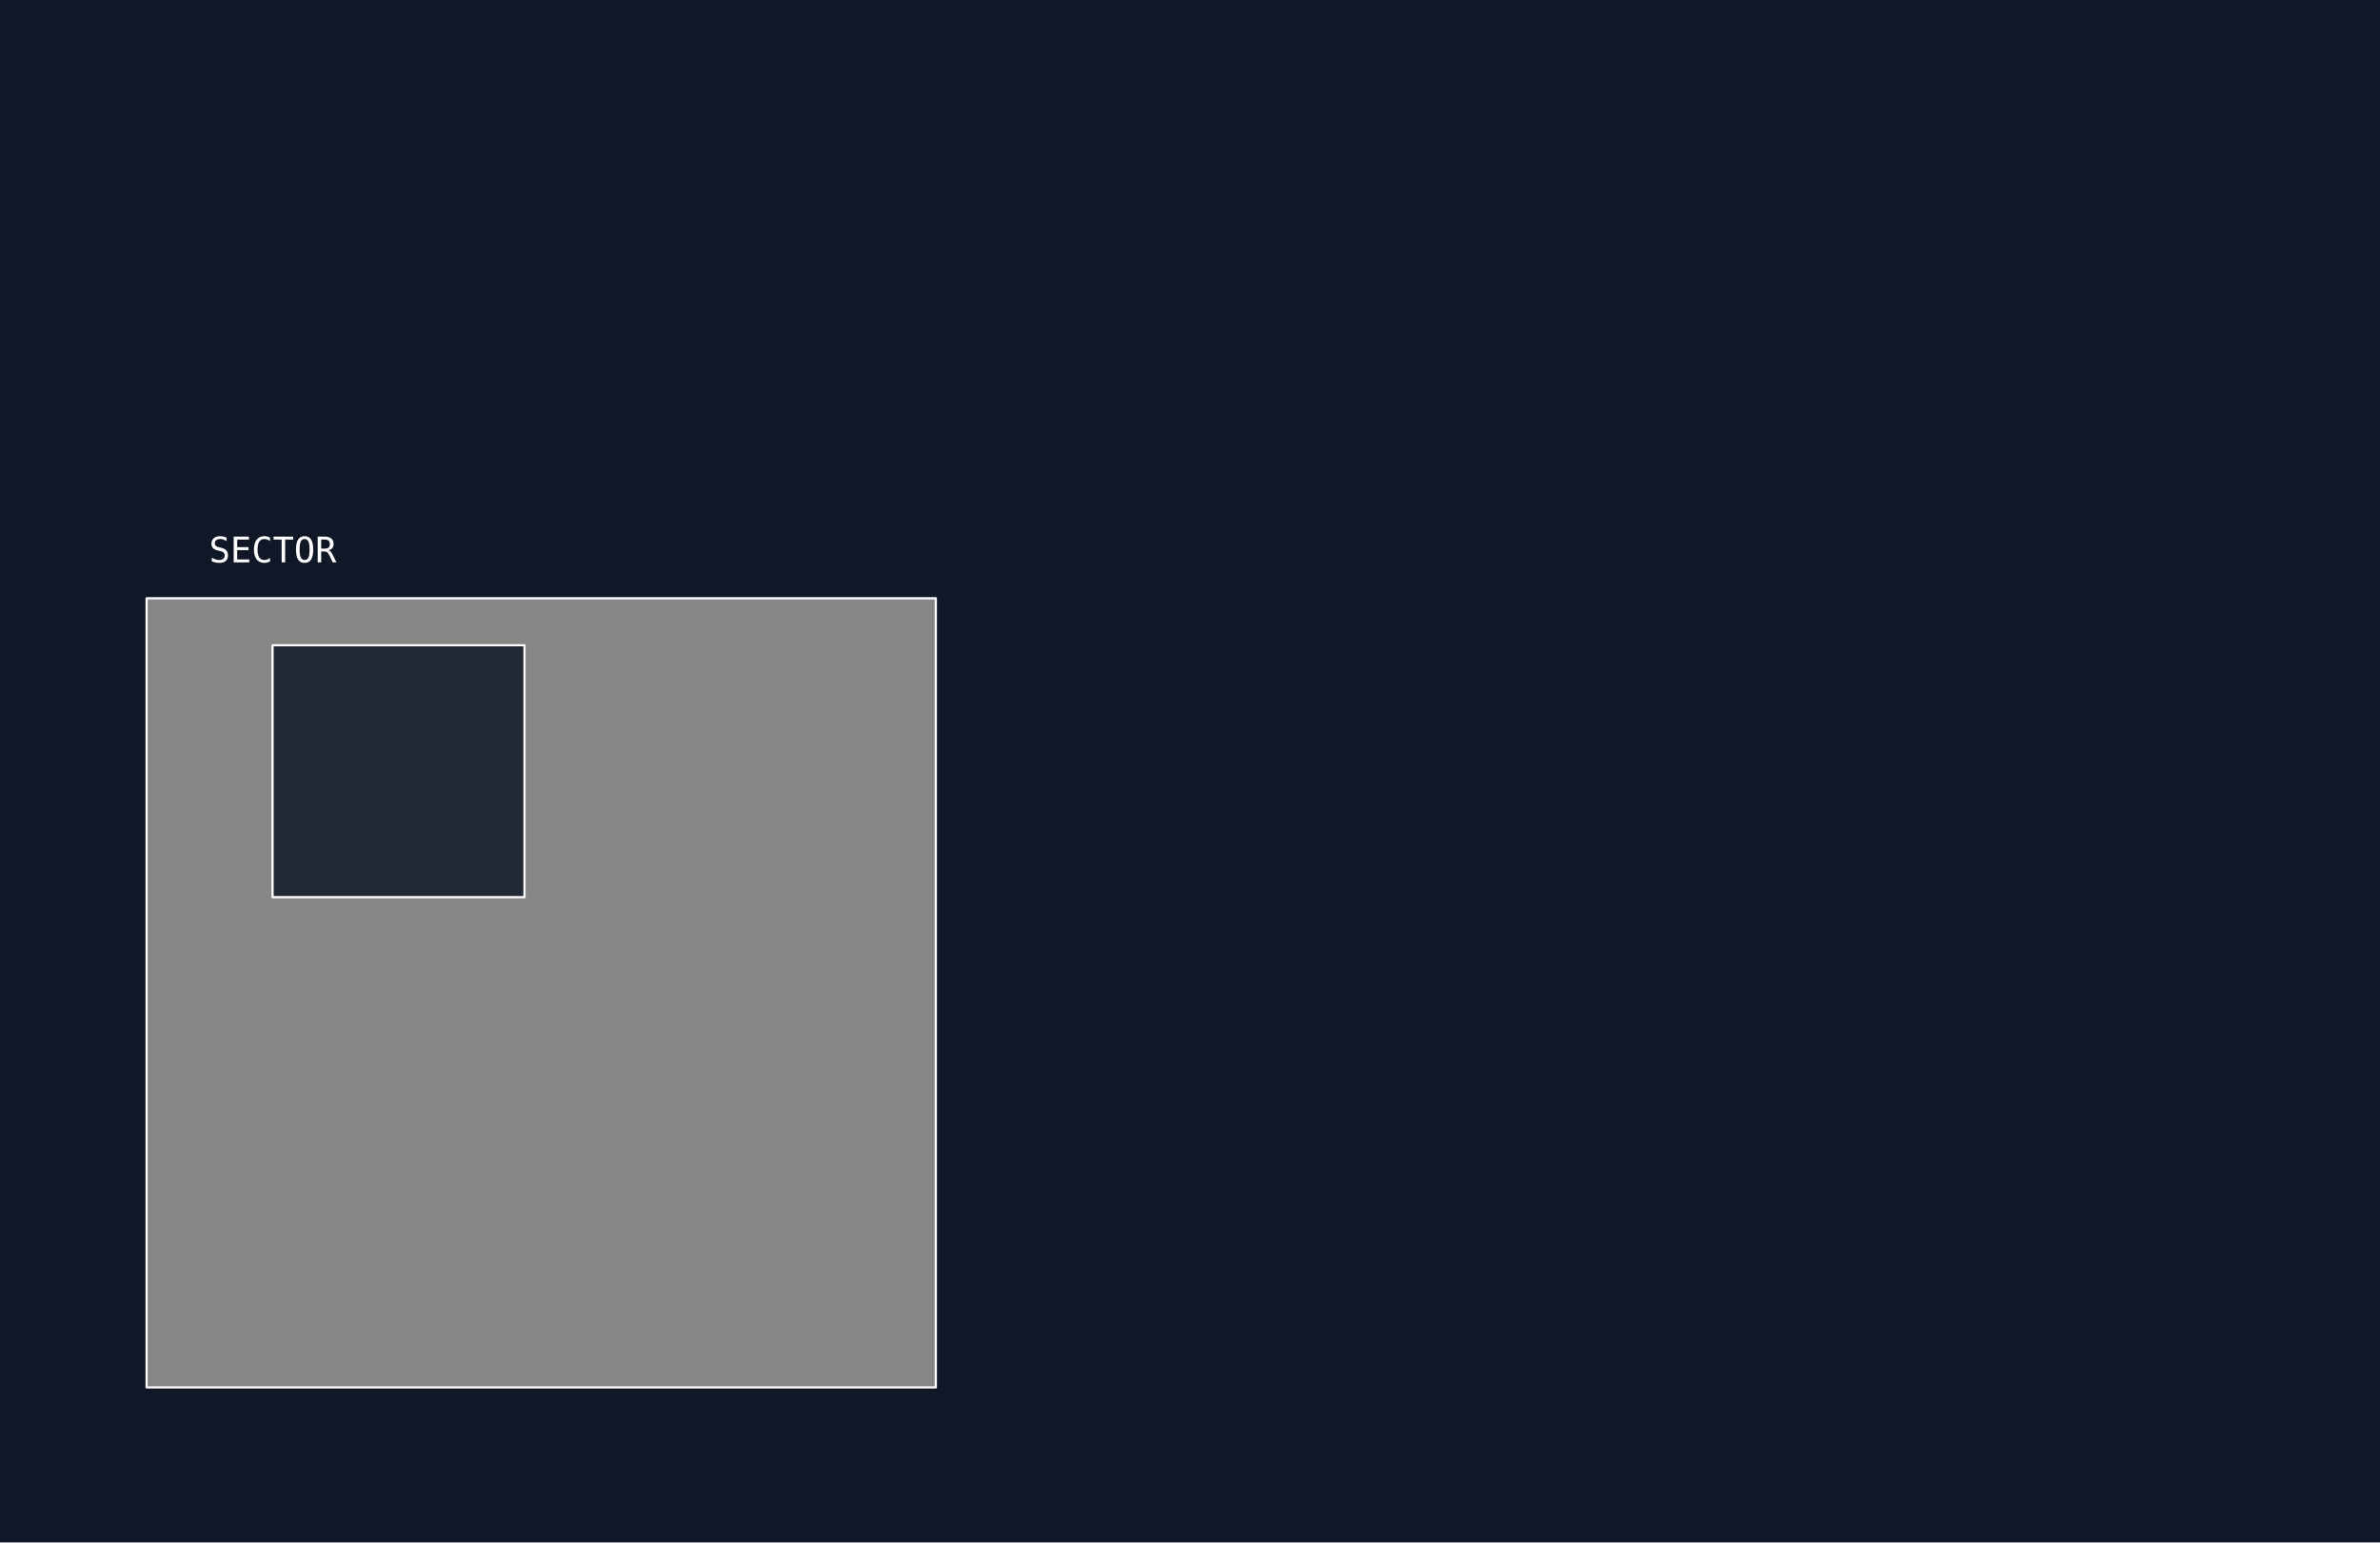
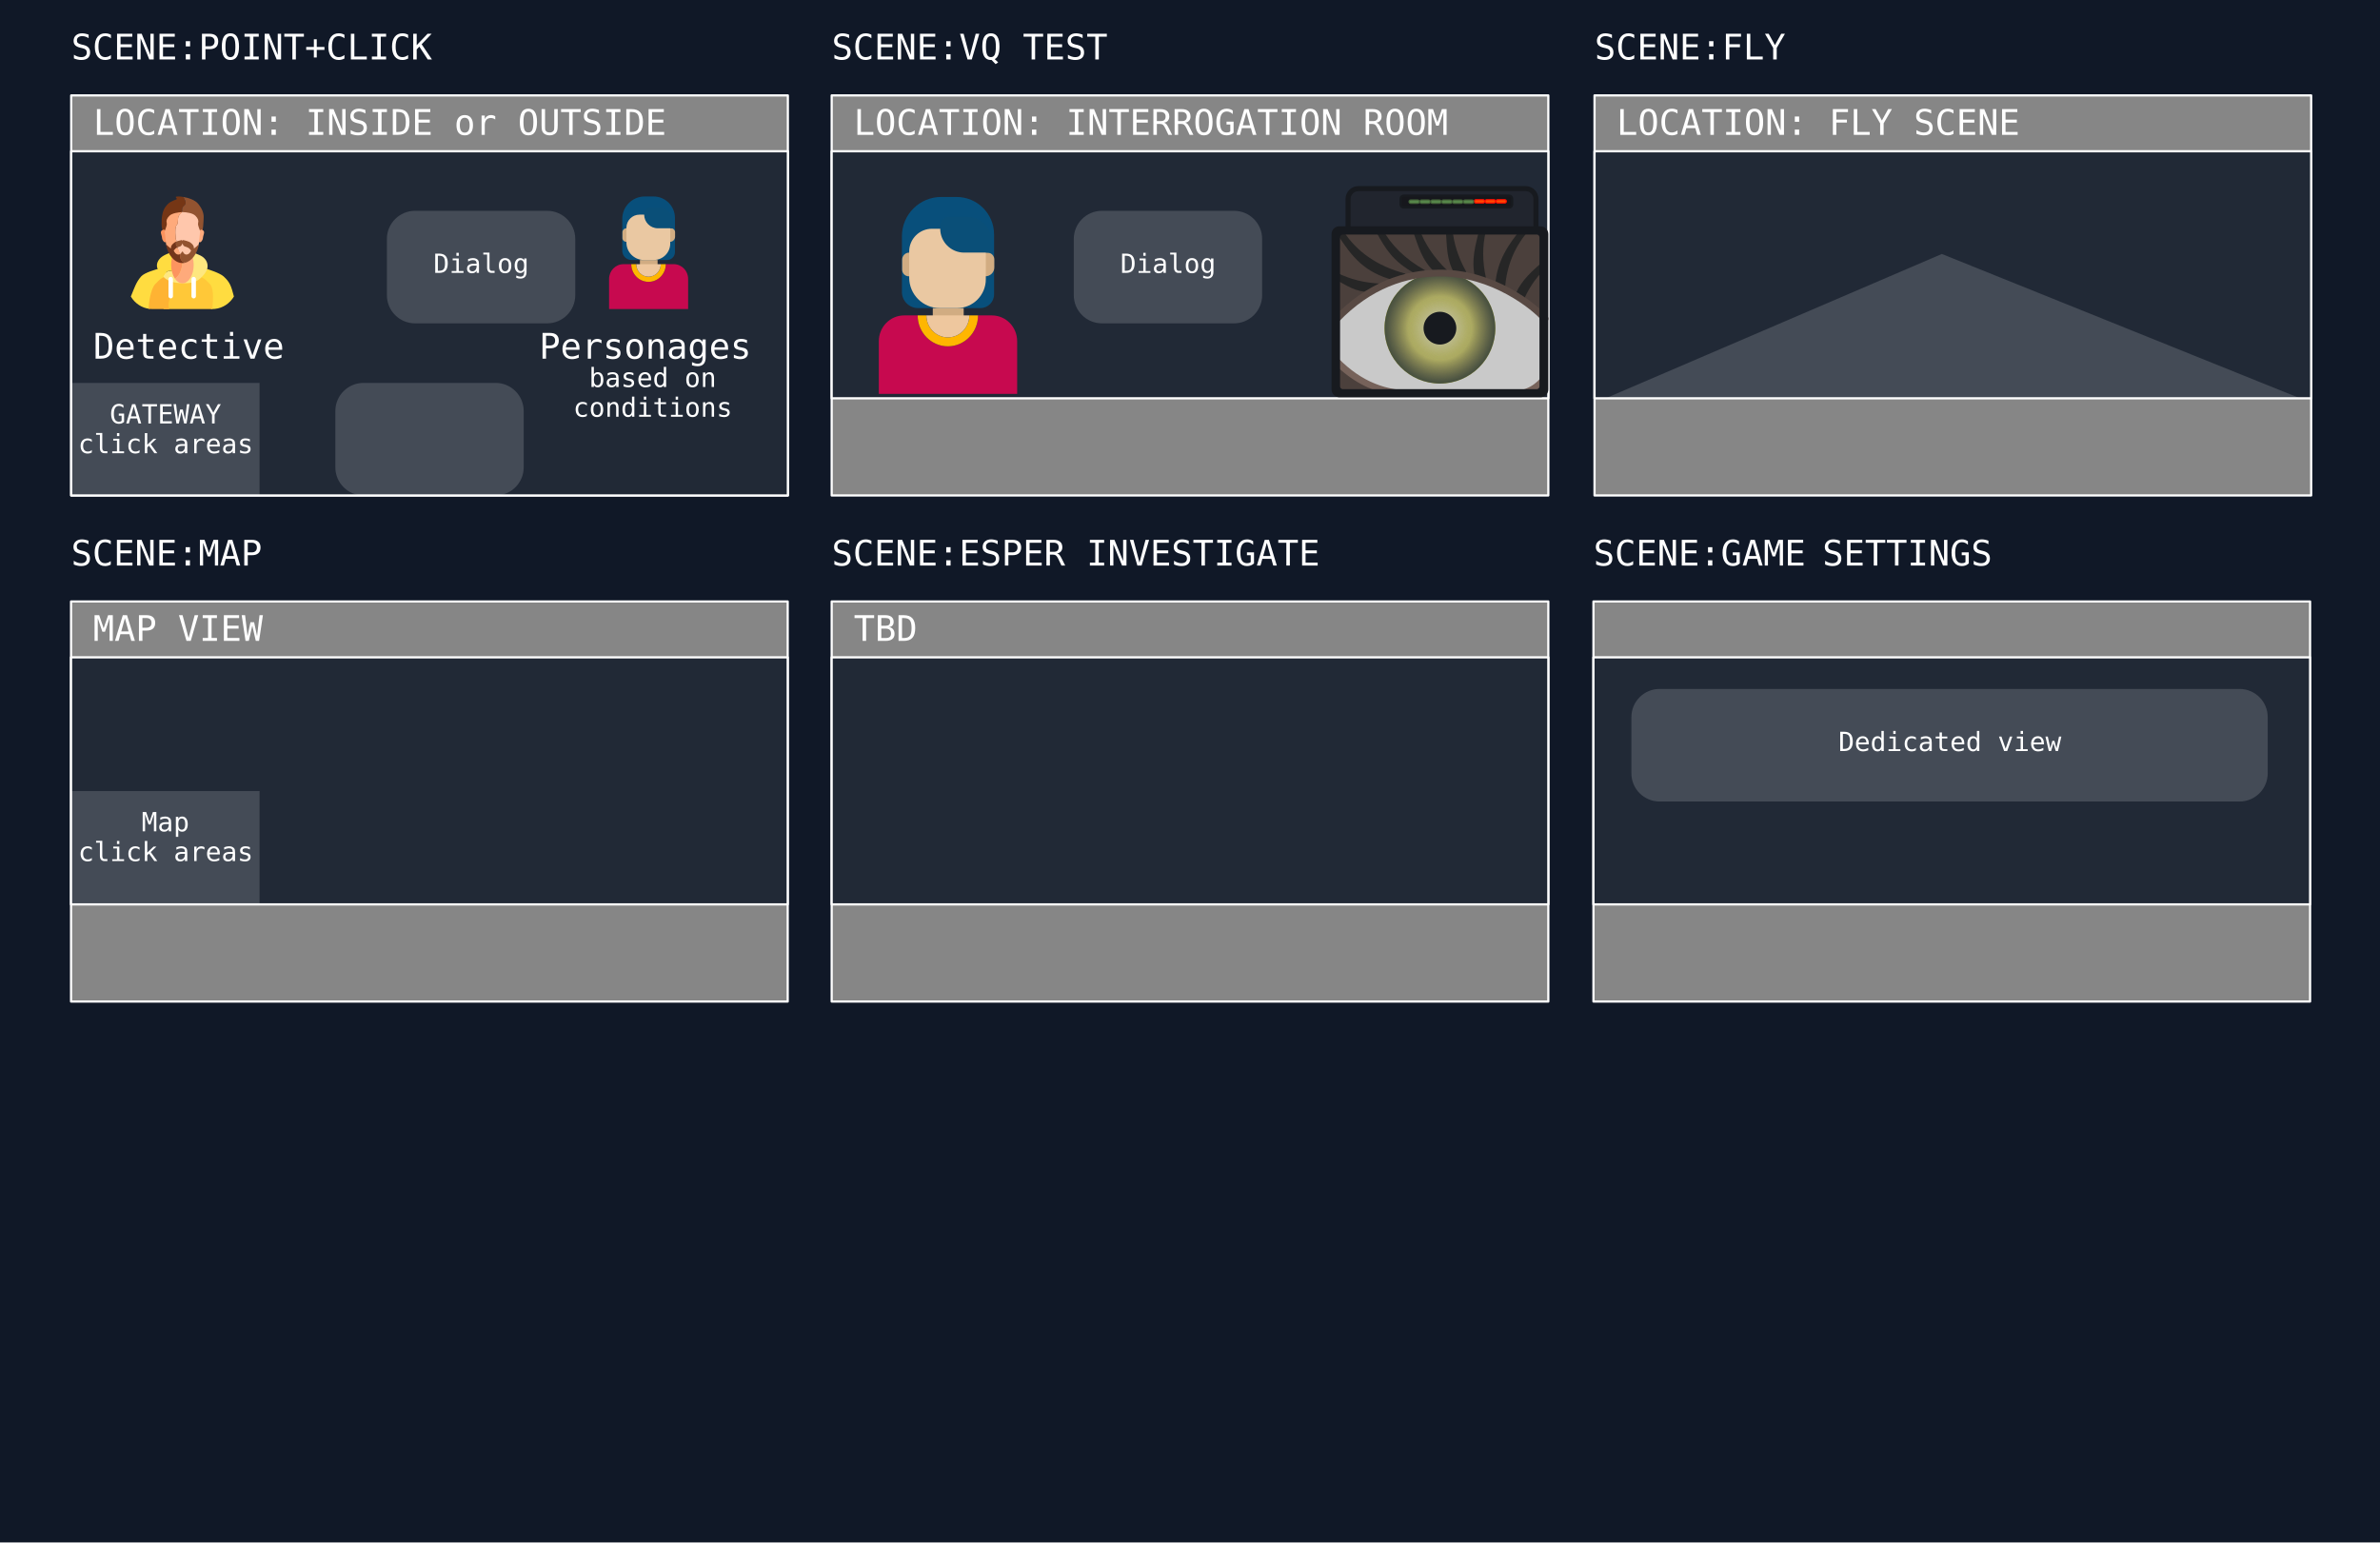
<svg xmlns="http://www.w3.org/2000/svg" width="100%" height="100%" viewBox="0 0 1080 700" version="1.1" xml:space="preserve" style="fill-rule:evenodd;clip-rule:evenodd;stroke-linecap:round;stroke-linejoin:round;stroke-miterlimit:1.5;">
  <rect x="0" y="0" width="1080" height="700" style="fill:#101827;" />
-   <g>
-     <rect x="66.519" y="271.519" width="358.136" height="358.136" style="fill:#868686;stroke:#fff;stroke-width:1px;" />
-     <rect x="123.678" y="292.841" width="114.318" height="114.318" style="fill:#212936;stroke:#fff;stroke-width:1px;" />
-     <g transform="matrix(16,0,0,16,152.4831,255.2199)" />
-     <text x="94.874px" y="255.22px" style="font-family:'AndaleMono', 'Andale Mono', monospace;font-size:16px;fill:#fff;">SECTOR</text>
-   </g>
+   <g id="SETTING">
+     <rect x="723.071" y="272.966" width="325.206" height="181.568" style="fill:#868686;stroke:#fff;stroke-width:1px;" />
+     <rect x="723.071" y="298.318" width="325.206" height="112.127" style="fill:#212936;stroke:#fff;stroke-width:1px;" />
+     <path d="M1029.046,325.439l0,25.541c0,7.048 -5.722,12.77 -12.77,12.77l-263.206,0c-7.048,0 -12.77,-5.722 -12.77,-12.77l0,-25.541c0,-7.048 5.722,-12.77 12.77,-12.77l263.206,0c7.048,0 12.77,5.722 12.77,12.77Z" style="fill:#fff;fill-opacity:0.16;" />
+     <g transform="matrix(12,0,0,12,935.0804,340.8471)" />
+     <text x="834.264px" y="340.847px" style="font-family:'AndaleMono', 'Andale Mono', monospace;font-size:12px;fill:#fff;">Dedicated view</text>
+     <g transform="matrix(16,0,0,16,903.7885,256.6661)" />
+     <text x="723.071px" y="256.666px" style="font-family:'AndaleMono', 'Andale Mono', monospace;font-size:16px;fill:#fff;">SCENE:GAME <tspan x="826.976px " y="256.666px ">S</tspan>ETTINGS</text>
+   </g>
+   <g id="FLY">
+     <rect x="723.563" y="43.292" width="325.206" height="181.568" style="fill:#868686;stroke:#fff;stroke-width:1px;" />
+     <g transform="matrix(16,0,0,16,809.9771,26.99199)" />
+     <text x="723.563px" y="26.992px" style="font-family:'AndaleMono', 'Andale Mono', monospace;font-size:16px;fill:#fff;">SCENE:FLY</text>
+     <rect x="723.563" y="68.644" width="325.206" height="112.127" style="fill:#212936;stroke:#fff;stroke-width:1px;" />
+     <g transform="matrix(16,0,0,16,915.9927,61.19087)" />
+     <text x="733.563px" y="61.191px" style="font-family:'AndaleMono', 'Andale Mono', monospace;font-size:16px;fill:#fff;">LOCATION: FLY SCENE</text>
+     <path d="M728.563,180.771l152.603,-65.511l162.603,65.511l-315.206,0Z" style="fill:#fff;fill-opacity:0.16;" />
+   </g>
+   <g id="MAP">
+     <rect x="32.238" y="272.966" width="325.206" height="181.568" style="fill:#868686;stroke:#fff;stroke-width:1px;" />
+     <g transform="matrix(16,0,0,16,118.6518,256.6661)" />
+     <text x="32.238px" y="256.666px" style="font-family:'AndaleMono', 'Andale Mono', monospace;font-size:16px;fill:#fff;">SCENE:MAP</text>
+     <rect x="32.238" y="298.318" width="325.206" height="112.127" style="fill:#212936;stroke:#fff;stroke-width:1px;" />
+     <g transform="matrix(16,0,0,16,119.0502,290.8649)" />
+     <text x="42.238px" y="290.865px" style="font-family:'AndaleMono', 'Andale Mono', monospace;font-size:16px;fill:#fff;">MAP VIEW</text>
+     <g transform="matrix(12,0,0,12,223.7164,201.9572)" />
+     <text x="166.107px" y="201.957px" style="font-family:'AndaleMono', 'Andale Mono', monospace;font-size:12px;fill:#fff;">Evidence</text>
+   </g>
+   <g id="ESPER">
+     <rect x="377.397" y="272.966" width="325.206" height="181.568" style="fill:#868686;stroke:#fff;stroke-width:1px;" />
+     <g transform="matrix(16,0,0,16,598.2329,256.6661)" />
+     <text x="377.397px" y="256.666px" style="font-family:'AndaleMono', 'Andale Mono', monospace;font-size:16px;fill:#fff;">SCENE:ESPER INVESTIGATE</text>
+     <rect x="377.397" y="298.318" width="325.206" height="112.127" style="fill:#212936;stroke:#fff;stroke-width:1px;" />
+     <g transform="matrix(16,0,0,16,416.2017,290.8649)" />
+     <text x="387.397px" y="290.865px" style="font-family:'AndaleMono', 'Andale Mono', monospace;font-size:16px;fill:#fff;">TBD</text>
+   </g>
+   <g id="P-C">
+     <rect x="32.309" y="43.292" width="325.206" height="181.568" style="fill:#868686;stroke:#fff;stroke-width:1px;" />
+     <rect x="32.309" y="68.644" width="325.206" height="156.216" style="fill:#212936;stroke:#fff;stroke-width:1px;" />
+     <g transform="matrix(16,0,0,16,195.5352,26.99199)" />
+     <text x="32.309px" y="26.992px" style="font-family:'AndaleMono', 'Andale Mono', monospace;font-size:16px;fill:#fff;">SCENE:POINT+CLICK</text>
+     <g transform="matrix(16,0,0,16,311.1524,61.19087)" />
+     <text x="42.309px" y="61.191px" style="font-family:'AndaleMono', 'Andale Mono', monospace;font-size:16px;fill:#fff;">LOCATION: INSIDE or OUTSIDE</text>
+     <g transform="matrix(16,0,0,16,128.7227,162.7692)" />
+     <text x="42.309px" y="162.769px" style="font-family:'AndaleMono', 'Andale Mono', monospace;font-size:16px;fill:#fff;">Detective</text>
+     <g transform="matrix(16,0,0,16,340.663,162.7692)" />
+     <text x="244.647px" y="162.769px" style="font-family:'AndaleMono', 'Andale Mono', monospace;font-size:16px;fill:#fff;">Personages</text>
+     <g transform="matrix(1,0,0,1,141.1926,149.8711)">
+       <text x="126.084px" y="25.751px" style="font-family:'AndaleMono', 'Andale Mono', monospace;font-size:12px;fill:#fff;">based on</text>
+       <g transform="matrix(12,0,0,12,190.8943,39.2515)" />
+       <text x="118.883px" y="39.251px" style="font-family:'AndaleMono', 'Andale Mono', monospace;font-size:12px;fill:#fff;">conditions</text>
+     </g>
+     <g>
+       <path d="M106.15,134.581c-1.254,-4.794 -1.767,-6.469 -4.684,-9.136c-1.759,-1.608 -7.279,-3.291 -7.279,-3.291c-2.704,-0.53 -3.946,0.423 -4.328,2.248c0,0 0.148,0.998 1.377,1.668c1.23,0.67 1.801,4.44 2.164,6.672c0.245,1.508 0.95,7.559 2.952,7.506c0.924,-0.024 0.731,-0.015 1.175,-0.057c3.624,-0.37 6.76,-2.518 8.622,-5.61Z" style="fill:#ffdc40;" />
+       <path d="M59.368,134.581c1.647,-3.961 2.357,-6.469 4.684,-9.136c1.577,-1.808 7.279,-3.291 7.279,-3.291c2.704,-0.53 3.946,0.423 4.328,2.248c0,0 -0.148,0.998 -1.377,1.668c-1.23,0.67 -1.801,4.44 -2.164,6.672c-0.359,2.209 -3.968,5.608 -4.127,7.449c-3.624,-0.37 -6.76,-2.518 -8.622,-5.61Z" style="fill:#ffdc40;" />
+       <path d="M96.363,140.248c0.031,-1.852 1.147,-8.949 -1.118,-11.342c-2.265,-2.393 -3.439,-3.326 -5.24,-3.252c-1.801,0.073 -2.991,1.815 -12.968,0.625c-1.232,-0.147 -3.388,13.246 -2.77,13.969" style="fill:#ffc838;" />
+       <path d="M68.836,140.248c-0.787,-0.038 -1.378,-0.079 -1.378,-0.121c0.002,-2.021 0.778,-8.877 2.997,-11.221c2.265,-2.393 3.439,-3.326 5.24,-3.252c1.801,0.073 2.22,0.773 2.164,2.085c-0.056,1.312 0.224,6.366 -0.393,7.089c-0.618,0.723 -1.593,3.656 -0.59,5.421" style="fill:#feb333;" />
+       <path d="M74.108,125.639c1,0.931 2.161,1.685 3.358,2.1c2.787,0.966 8.066,1.139 10.82,0.208c2.509,-0.848 5.179,-4.062 5.705,-5.793c0.526,-1.73 0.296,-4.86 -3.738,-6.509c-2.581,-1.055 -4.623,-2.205 -7.475,-2.085c-0.26,0.011 -0.533,0.032 -0.814,0.062c2.865,3.302 -1.799,10.399 -3.71,9.529c-1.989,-0.905 -3.549,0.747 -4.145,2.487Z" style="fill:#fee77f;" />
+       <path d="M81.963,113.622c-2.803,0.297 -6.519,1.49 -8.431,2.857c-1.614,1.154 -3.012,3.316 -1.967,5.675c0.546,1.233 1.449,2.465 2.544,3.484c0.596,-1.74 2.156,-3.393 4.145,-2.487c1.911,0.87 6.575,-6.227 3.71,-9.529Z" style="fill:#ffdc40;" />
+       <path d="M87.893,134.41l0,-7.731" style="fill:none;stroke:#fff;stroke-width:2.03px;" />
+       <path d="M77.466,134.41l0,-7.731" style="fill:none;stroke:#fff;stroke-width:2.03px;" />
+       <path d="M81.081,112.363c0.531,-0.305 1.102,-0.47 1.696,-0.47c2.823,0 5.115,3.737 5.115,8.34c0,4.603 -2.292,8.34 -5.115,8.34c-1.314,0 -2.512,-0.809 -3.418,-2.138c1.99,-1.142 3.418,-4.236 3.418,-7.869c0,-2.461 -0.655,-4.674 -1.696,-6.201Z" style="fill:#feaa7b;" />
+       <path d="M79.359,126.434c-1.041,-1.527 -1.696,-3.741 -1.696,-6.201c0,-3.634 1.428,-6.727 3.418,-7.869c1.041,1.527 1.696,3.741 1.696,6.201c0,3.634 -1.428,6.727 -3.418,7.869Z" style="fill:#fc945f;" />
+       <path d="M79.772,108.199c-2.398,0.019 -4.31,-0.179 -4.666,-0.684c-1.049,-1.486 -1.741,-3.261 -1.77,-5.838c-0.029,-2.577 0.165,-6.127 2.164,-8.34c1.325,-1.466 1.263,-1.344 3.148,-2.293c0.686,-0.346 1.756,-0.531 1.574,-0.834c-0.416,-0.691 -1.034,-1.041 0.845,-1.043c0.514,-0 1.264,0.067 2.123,0.215c0.117,0.181 0.237,0.385 0.376,0.619c0.83,1.395 0.939,2.68 0,3.336c-1.39,0.971 -0.787,2.919 -0.787,2.919c0,0 -1.146,0.705 -1.712,1.876c-0.566,1.172 -0.063,3.345 -0.845,3.961c-0.825,0.65 -0.707,4.31 -0.449,6.105Z" style="fill:#753615;" />
+       <path d="M83.189,89.382c2.282,0.393 5.329,1.354 6.747,3.121c1.951,2.432 2.542,4.35 2.482,6.255c-0.06,1.905 -0.21,5.934 -0.984,7.506c-0.511,1.037 -7.005,1.898 -11.662,1.935c-0.259,-1.796 -0.377,-5.455 0.449,-6.105c0.782,-0.617 0.279,-2.79 0.845,-3.961c0.566,-1.172 1.712,-1.876 1.712,-1.876c0,0 -0.603,-1.948 0.787,-2.919c0.939,-0.656 0.83,-1.94 0,-3.336c-0.139,-0.234 -0.259,-0.438 -0.376,-0.619l0,0Z" style="fill:#925330;" />
+       <path d="M75.696,105.013c-0.923,-0.26 -1.158,-1.236 -2.012,-0.537c0,0 -1.038,0.259 -0.546,1.788c0.492,1.53 0.319,1.951 0.59,2.502c0.271,0.551 0.801,1.597 1.77,1.042" style="fill:#fb935e;" />
+       <path d="M89.924,105.013c0.923,-0.26 1.158,-1.236 2.012,-0.537c0,0 1.038,0.259 0.546,1.788c-0.492,1.53 -0.319,1.951 -0.59,2.502c-0.271,0.551 -0.801,1.597 -1.77,1.042" style="fill:#ffa97b;" />
+       <path d="M82.528,96.264c0.084,-0.003 0.167,-0.006 0.249,-0.008l0.006,0c1.983,0.05 4.65,0.452 5.896,1.668c1.247,1.217 1.501,2.331 1.245,3.127c-0.129,0.399 -0.064,0.885 0.028,1.311c0.12,0.556 0.529,1.551 0.694,2.025c0.33,0.948 0.11,1.545 0,2.293c-0.11,0.749 -0.227,2.258 -0.393,3.753c-0.166,1.495 -1.012,2.227 -2.164,3.961c-0.658,0.991 -3.655,1.416 -6.318,1.274c0.006,-0.076 0.014,-0.153 0.023,-0.232l-1.377,-3.336c-0.67,-0.556 -0.719,-1.593 -0.393,-2.919c-0.353,-0.284 -0.879,-6.241 0.197,-7.089c0.782,-0.617 0.279,-2.79 0.845,-3.961c0.401,-0.83 1.093,-1.531 1.463,-1.868l0,0Z" style="fill:#ffc7ac;" />
+       <path d="M81.771,115.669c-1.997,-0.106 -3.805,-0.531 -4.299,-1.274c-1.152,-1.735 -1.998,-2.466 -2.164,-3.961c-0.166,-1.495 -0.283,-3.004 -0.393,-3.753c-0.11,-0.749 -0.33,-1.345 0,-2.293c0.165,-0.474 0.574,-1.469 0.694,-2.025c0.092,-0.426 0.157,-0.912 0.028,-1.311c-0.257,-0.796 -0.002,-1.91 1.245,-3.127c1.194,-1.165 3.944,-1.591 5.896,-1.668c-0.37,0.338 -1.311,1.046 -1.712,1.876c-0.566,1.172 -0.063,3.345 -0.845,3.961c-1.075,0.848 -0.549,6.805 -0.197,7.089c-0.325,1.326 -0.277,2.363 0.393,2.919l1.377,3.336c-0.009,0.078 -0.017,0.156 -0.023,0.232Z" style="fill:#feaa7b;" />
+       <path d="M79.919,109.67c0.961,-0.409 2.055,-0.557 2.399,-0.696c0.188,-0.076 0.358,0.055 0.46,0.302c0.102,-0.247 0.272,-0.378 0.46,-0.302c0.469,0.189 2.323,0.395 3.344,1.251c0.973,0.816 1.443,1.316 1.431,2.568c0.85,-0.583 1.612,-1.347 2.26,-2.002c-0.674,4.186 -3.201,7.769 -6.353,8.48l0.038,-0.08c-1.688,-0.486 -2.395,-1.748 -2.164,-3.753l-0.053,-0.129c0.318,-0.203 0.575,-0.526 0.753,-0.927c0.051,-0.117 0.162,-0.192 0.283,-0.192l0,-0.003l0.061,-0c0.086,-0 0.165,0.054 0.199,0.138c0.256,0.613 0.692,1.055 1.246,1.182c0.984,0.225 2.015,-0.621 2.471,-1.945l-0.173,0c-0.668,-0.848 -0.945,-1.094 -1.967,-1.459c-1.023,-0.366 -1.272,-0.259 -1.77,-1.459c-0.025,-0.06 -0.047,-0.121 -0.066,-0.181c-0.019,0.06 -0.041,0.121 -0.066,0.181c-0.498,1.201 -0.748,1.094 -1.77,1.459c-0.169,0.061 -0.318,0.118 -0.452,0.175l-0.072,-0.175c-0.586,-0.486 -0.697,-1.339 -0.498,-2.431l0,0Z" style="fill:#925330;" />
+       <path d="M83.92,119.271c-0.373,0.084 -0.754,0.128 -1.142,0.128c-3.67,0 -6.742,-3.926 -7.495,-8.608c0.648,0.654 1.41,1.419 2.26,2.002c-0.011,-1.252 0.458,-1.752 1.431,-2.568c0.27,-0.227 0.599,-0.408 0.945,-0.555c-0.198,1.092 -0.088,1.945 0.498,2.431l0.072,0.175c-0.673,0.289 -0.958,0.577 -1.515,1.284l-0.173,0c0.456,1.324 1.487,2.17 2.471,1.945c0.168,-0.038 0.325,-0.105 0.469,-0.198l0.053,0.129c-0.231,2.004 0.476,3.267 2.164,3.753l-0.038,0.08l-0,0Z" style="fill:#73351a;" />
+     </g>
+     <path d="M261.043,108.441l0,25.541c0,7.048 -5.722,12.77 -12.77,12.77l-59.937,0c-7.048,0 -12.77,-5.722 -12.77,-12.77l0,-25.541c0,-7.048 5.722,-12.77 12.77,-12.77l59.937,0c7.048,0 12.77,5.722 12.77,12.77Z" style="fill:#fff;fill-opacity:0.16;" />
+     <g transform="matrix(12,0,0,12,239.9081,123.8494)" />
+     <text x="196.701px" y="123.849px" style="font-family:'AndaleMono', 'Andale Mono', monospace;font-size:12px;fill:#fff;">Dialog</text>
+     <path d="M237.65,186.549l0,25.541c0,7.048 -5.722,12.77 -12.77,12.77l-59.937,0c-7.048,0 -12.77,-5.722 -12.77,-12.77l0,-25.541c0,-7.048 5.722,-12.77 12.77,-12.77l59.937,0c7.048,0 12.77,5.722 12.77,12.77Z" style="fill:#fff;fill-opacity:0.16;" />
+     <rect x="32.309" y="173.779" width="85.477" height="51.081" style="fill:#fff;fill-opacity:0.16;" />
+     <rect x="32.309" y="359" width="85.477" height="51.081" style="fill:#fff;fill-opacity:0.16;" />
+     <g transform="matrix(1,0,0,1,-71.14612,166.4273)">
+       <text x="120.989px" y="25.751px" style="font-family:'AndaleMono', 'Andale Mono', monospace;font-size:12px;fill:#fff;">GATEWAY</text>
+       <g transform="matrix(12,0,0,12,185.7999,39.2515)" />
+       <text x="106.587px" y="39.251px" style="font-family:'AndaleMono', 'Andale Mono', monospace;font-size:12px;fill:#fff;">click areas</text>
+     </g>
+     <g transform="matrix(1,0,0,1,-71.14612,351.5377)">
+       <text x="135.392px" y="25.751px" style="font-family:'AndaleMono', 'Andale Mono', monospace;font-size:12px;fill:#fff;">Map</text>
+       <g transform="matrix(12,0,0,12,185.7999,39.2515)" />
+       <text x="106.587px" y="39.251px" style="font-family:'AndaleMono', 'Andale Mono', monospace;font-size:12px;fill:#fff;">click areas</text>
+     </g>
+     <g id="vrouw">
+       <path d="M296.057,123.438l-2.664,0c-1.661,0 -3.01,-1.349 -3.01,-3.01l0,-3.26c0,-1.233 1,-2.233 2.233,-2.233l3.399,0c1.316,0 2.385,1.069 2.385,2.385l0,3.776c0,1.293 -1.049,2.342 -2.342,2.342l0,-0Z" style="fill:#d1ac82;" />
+       <path d="M302.118,119.892l3.604,0c3.61,0 6.541,3.002 6.541,6.699l0,13.657l-35.874,0l0,-13.657c0,-3.698 2.931,-6.699 6.541,-6.699l3.535,0c0,4.424 3.507,8.016 7.826,8.016c4.319,0 7.826,-3.592 7.826,-8.016Z" style="fill:#c7094f;" />
+       <path d="M299.854,119.892l2.264,0c0,4.424 -3.507,8.016 -7.826,8.016c-4.319,0 -7.826,-3.592 -7.826,-8.016l2.264,0c0,3.144 2.492,5.697 5.562,5.697c3.07,0 5.562,-2.552 5.562,-5.697Z" style="fill:#ffb600;" />
+       <path d="M299.854,119.892c0,3.144 -2.492,5.697 -5.562,5.697c-3.07,0 -5.562,-2.552 -5.562,-5.697l11.124,0Z" style="fill:#eec79e;" />
+       <path d="M306.277,98.883l0,15.557c0,1.96 -1.592,3.552 -3.552,3.552l-16.155,0c-2.315,0 -4.194,-1.879 -4.194,-4.194l0,-14.44c0,-5.624 4.566,-10.19 10.19,-10.19l3.995,0c5.362,0 9.715,4.353 9.715,9.715l0,0Z" style="fill:#084f7b;" />
+       <path d="M306.341,105.394l0,2.044c0,1.274 -1.035,2.309 -2.309,2.309l-19.879,0c-0.946,0 -1.713,-0.767 -1.713,-1.713l0,-2.607c0,-1.009 0.82,-1.829 1.829,-1.829l20.275,0c0.992,0 1.797,0.805 1.797,1.797Z" style="fill:#d1ac82;" />
+       <path d="M304.138,103.22l0,7.309c0,4.119 -3.344,7.463 -7.463,7.463l-4.503,0c-4.365,0 -7.909,-3.544 -7.909,-7.909l0,-6.756c0,-3.263 2.649,-5.913 5.913,-5.913l8.155,0c3.205,0 5.807,2.602 5.807,5.807Z" style="fill:#eac8a2;" />
+       <path d="M305.586,100.538l0,3.059l-7.079,0c-3.418,0 -6.193,-2.775 -6.193,-6.193l0,-0.764c0,-1.28 1.039,-2.319 2.319,-2.319l4.736,0c3.431,0 6.217,2.786 6.217,6.217Z" style="fill:#0a4f78;" />
+     </g>
+   </g>
+   <g id="VQ-TEST">
+     <rect x="377.397" y="43.292" width="325.206" height="181.568" style="fill:#868686;stroke:#fff;stroke-width:1px;" />
+     <rect x="377.397" y="68.644" width="325.206" height="112.127" style="fill:#212936;stroke:#fff;stroke-width:1px;" />
+     <path d="M572.739,108.441l0,25.541c0,7.048 -5.722,12.77 -12.77,12.77l-59.937,0c-7.048,0 -12.77,-5.722 -12.77,-12.77l0,-25.541c0,-7.048 5.722,-12.77 12.77,-12.77l59.937,0c7.048,0 12.77,5.722 12.77,12.77Z" style="fill:#fff;fill-opacity:0.16;" />
+     <g id="vrouw1">
+       <path d="M433.208,149.35l-4.662,0c-2.907,0 -5.267,-2.36 -5.267,-5.267l0,-5.704c0,-2.157 1.75,-3.907 3.907,-3.907l5.946,0c2.303,0 4.173,1.87 4.173,4.173l0,6.607c0,2.262 -1.836,4.098 -4.098,4.098l0,-0.001Z" style="fill:#d1ac82;" />
+       <path d="M443.815,143.147l6.306,0c6.317,0 11.445,5.252 11.445,11.722l0,23.895l-62.769,0l0,-23.895c0,-6.47 5.128,-11.722 11.445,-11.722l6.186,0c0,7.741 6.136,14.025 13.694,14.025c7.558,0 13.694,-6.284 13.694,-14.025Z" style="fill:#c7094f;" />
+       <path d="M439.853,143.147l3.962,0c0,7.741 -6.136,14.025 -13.694,14.025c-7.558,0 -13.694,-6.284 -13.694,-14.025l3.962,0c0,5.501 4.361,9.967 9.732,9.967c5.371,0 9.732,-4.466 9.732,-9.967Z" style="fill:#ffb600;" />
+       <path d="M439.853,143.147c0,5.501 -4.361,9.967 -9.732,9.967c-5.371,0 -9.732,-4.466 -9.732,-9.967l19.464,0Z" style="fill:#eec79e;" />
+       <path d="M451.09,106.387l0,27.22c0,3.43 -2.785,6.215 -6.215,6.215l-28.266,0c-4.05,0 -7.338,-3.288 -7.338,-7.338l0,-25.265c0,-9.841 7.99,-17.83 17.83,-17.83l6.99,0c9.381,0 16.998,7.617 16.998,16.998l0.001,0.001Z" style="fill:#084f7b;" />
+       <path d="M451.202,117.779l0,3.576c0,2.229 -1.81,4.04 -4.04,4.04l-34.782,0c-1.654,0 -2.997,-1.343 -2.997,-2.997l0,-4.561c0,-1.766 1.434,-3.201 3.201,-3.201l35.475,0c1.735,0 3.144,1.408 3.144,3.144Z" style="fill:#d1ac82;" />
+       <path d="M447.348,113.975l0,12.788c0,7.207 -5.851,13.057 -13.057,13.057l-7.879,0c-7.638,0 -13.839,-6.201 -13.839,-13.839l0,-11.822c0,-5.71 4.636,-10.345 10.345,-10.345l14.27,0c5.607,0 10.16,4.553 10.16,10.16Z" style="fill:#eac8a2;" />
+       <path d="M449.882,109.283l0,5.353l-12.386,0c-5.981,0 -10.837,-4.856 -10.837,-10.837l0,-1.336c0,-2.239 1.818,-4.058 4.058,-4.058l8.287,0c6.003,0 10.878,4.874 10.878,10.878Z" style="fill:#0a4f78;" />
+     </g>
+     <g id="VQ">
+       <path d="M696.981,90.288l0,14.047l-85.24,0l0,-14.047c0,-2.584 2.098,-4.682 4.682,-4.682l75.875,0c2.584,0 4.682,2.098 4.682,4.682l0.001,0Z" style="fill:#21252e;stroke:#171a1f;stroke-width:2.31px;" />
+       <path d="M701.057,107.322l0,68.319c0,1.894 -1.537,3.431 -3.431,3.431l-88.447,0c-1.894,0 -3.431,-1.537 -3.431,-3.431l0,-68.319c0,-1.894 1.537,-3.431 3.431,-3.431l88.447,0c1.894,0 3.431,1.537 3.431,3.431Z" style="fill:#4b403c;" />
+       <path d="M606.112,165.389c-0.863,-0.698 -0.603,-19.169 0.112,-19.922c14.241,-15.005 33.902,-21.866 50.308,-21.53c15.893,0.325 31.819,9.526 42.108,20.237c0.865,0.9 1.657,27.999 1.657,27.999c-2.261,2.628 -7.333,5.689 -10.874,6.148c-13.554,1.755 -46.672,1.244 -56.422,0.349c-8.571,-0.787 -19.839,-7.578 -26.888,-13.279Z" style="fill:#c9c9c9;" />
+       <path d="M607.09,106.689c-0.466,-0.712 2.114,-2.4 2.58,-1.688c6.062,9.264 15.244,15.765 27.976,19.145c0.822,0.218 -4.277,3.282 -5.099,3.064c-13.56,-3.599 -19,-10.655 -25.457,-20.521Z" style="fill:#262626;" />
+       <path d="M605.518,126.624c-0.76,-0.382 -1.067,-1.31 -0.685,-2.07c0.382,-0.76 1.31,-1.067 2.07,-0.685c5.727,2.88 12.264,4.526 19.672,4.855c0.85,0.038 -3.482,4.016 -4.332,3.978c-7.879,-0.35 -10.633,-3.016 -16.725,-6.079l0,0.001Z" style="fill:#262626;" />
+       <path d="M624.49,105.223c-0.405,-0.748 2.306,-2.216 2.711,-1.468c4.056,7.49 10.426,13.801 19.343,18.829c0.741,0.418 -4.116,1.76 -4.858,1.343c-9.48,-5.346 -12.884,-10.74 -17.196,-18.703l0.001,0Z" style="fill:#262626;" />
+       <path d="M641.284,105.239c-0.294,-0.799 2.599,-1.864 2.893,-1.066c2.433,6.604 6.598,12.825 12.629,18.644c0.612,0.591 -4.827,1.7 -5.439,1.109c-6.4,-6.174 -7.502,-11.68 -10.083,-18.688Z" style="fill:#262626;" />
+       <path d="M656.059,104.572c-0.082,-0.847 2.987,-1.142 3.069,-0.295c0.601,6.246 2.612,12.544 6.13,18.904c0.412,0.745 -4.972,1.491 -5.384,0.746c-3.739,-6.761 -3.175,-12.715 -3.814,-19.354l0,-0.001Z" style="fill:#262626;" />
+       <path d="M671.191,104.486c0.196,-0.828 3.196,-0.118 3,0.71c-1.536,6.493 -1.542,13.447 0.1,20.899c0.183,0.831 -0.343,1.654 -1.174,1.837c-0.831,0.183 -3.647,-1.403 -3.83,-2.234c-1.749,-7.942 0.266,-14.291 1.903,-21.212l-0.001,0Z" style="fill:#262626;" />
+       <path d="M690.412,103.713c0.542,-0.656 2.919,1.308 2.377,1.963c-5.639,6.826 -9.003,15.034 -9.841,24.784c-0.073,0.848 -4.45,-0.88 -4.377,-1.728c0.896,-10.421 5.815,-17.724 11.841,-25.02l-0.001,0.001Z" style="fill:#262626;" />
+       <path d="M700.154,118.684c0.633,-0.569 2.695,1.723 2.062,2.292c-4.375,3.936 -7.897,8.751 -10.507,14.509c-0.351,0.775 -4.098,-1.778 -3.747,-2.553c2.793,-6.164 7.508,-10.034 12.191,-14.248l0.001,0.001Z" style="fill:#262626;" />
+       <g id="iris">
+         <circle cx="653.417" cy="148.93" r="25.142" style="fill:url(#_Radial1);" />
+         <circle cx="653.614" cy="149.128" r="24.431" style="fill:url(#_Radial2);" />
+         <circle cx="653.417" cy="148.93" r="25.142" style="fill:url(#_Radial3);" />
+         <circle cx="653.417" cy="148.93" r="7.437" style="fill:#171a1f;" />
+       </g>
+       <path d="M605.111,164.765c-0.597,-0.607 -0.588,-1.584 0.019,-2.18c0.607,-0.597 1.584,-0.588 2.18,0.019c10.948,11.139 22.18,14.676 33.952,14.676c4.05,0 33.873,0.667 41.604,0.667c10.69,0 14.423,-4.244 17.092,-7.248c0.565,-0.636 2.87,1.412 2.305,2.048c-3.033,3.413 -1.879,6.326 -14.023,6.326c-7.774,0 -54.28,0.859 -57.95,0c-8.553,-2.001 -17.073,-6.06 -25.179,-14.308l-0,-0.001Z" style="fill:#76625a;" />
+       <path d="M606.211,145.111c15.123,-15.804 31.737,-21.128 47.206,-21.184c24.169,-0.087 42.896,15.318 47.695,20.718" style="fill:none;stroke:#584943;stroke-width:3.08px;" />
+       <path d="M702.603,106.235l0,70.515c0,1.955 -1.587,3.542 -3.542,3.542l-91.29,0c-1.955,0 -3.542,-1.587 -3.542,-3.542l0,-70.515c0,-1.955 1.587,-3.542 3.542,-3.542l91.29,0c1.955,0 3.542,1.587 3.542,3.542Zm-4.018,1.453c0,-0.688 -0.559,-1.247 -1.247,-1.247l-87.993,0c-0.688,0 -1.247,0.559 -1.247,1.247l0,67.674c0,0.688 0.559,1.247 1.247,1.247l87.993,0c0.688,0 1.247,-0.559 1.247,-1.247l0,-67.674Z" style="fill:#171a1f;" />
+       <path d="M686.184,90.136l0,2.679c0,0.739 -0.6,1.34 -1.34,1.34l-47.934,0c-0.739,0 -1.34,-0.6 -1.34,-1.34l0,-2.679c0,-0.739 0.6,-1.34 1.34,-1.34l47.934,0c0.739,0 1.34,0.6 1.34,1.34Z" style="fill:#16171c;stroke:#171a1f;stroke-width:1.03px;" />
+       <g>
+         <path d="M672.957,91.372l-3.183,0" style="fill:none;stroke:#ff0d00;stroke-width:2.06px;" />
+         <path d="M672.957,91.372l-3.183,0" style="fill:none;stroke:#ff4900;stroke-width:1.03px;" />
+       </g>
+       <g>
+         <path d="M677.87,91.372l-3.183,0" style="fill:none;stroke:#ff0d00;stroke-width:2.06px;" />
+         <path d="M677.87,91.372l-3.183,0" style="fill:none;stroke:#ff4900;stroke-width:1.03px;" />
+       </g>
+       <g>
+         <path d="M682.799,91.372l-3.183,0" style="fill:none;stroke:#ff0d00;stroke-width:2.06px;" />
+         <path d="M682.799,91.372l-3.183,0" style="fill:none;stroke:#ff4900;stroke-width:1.03px;" />
+       </g>
+       <g>
+         <path d="M658.148,91.528l-3.183,0" style="fill:none;stroke:#436238;stroke-width:2.06px;" />
+         <path d="M658.148,91.528l-3.183,0" style="fill:none;stroke:#56864a;stroke-width:1.03px;" />
+       </g>
+       <g>
+         <path d="M663.061,91.528l-3.183,0" style="fill:none;stroke:#436238;stroke-width:2.06px;" />
+         <path d="M663.061,91.528l-3.183,0" style="fill:none;stroke:#56864a;stroke-width:1.03px;" />
+       </g>
+       <g>
+         <path d="M667.99,91.528l-3.183,0" style="fill:none;stroke:#436238;stroke-width:2.06px;" />
+         <path d="M667.99,91.528l-3.183,0" style="fill:none;stroke:#56864a;stroke-width:1.03px;" />
+       </g>
+       <g>
+         <path d="M643.34,91.528l-3.183,0" style="fill:none;stroke:#436238;stroke-width:2.06px;" />
+         <path d="M643.34,91.528l-3.183,0" style="fill:none;stroke:#56864a;stroke-width:1.03px;" />
+       </g>
+       <g>
+         <path d="M648.252,91.528l-3.183,0" style="fill:none;stroke:#436238;stroke-width:2.06px;" />
+         <path d="M648.252,91.528l-3.183,0" style="fill:none;stroke:#56864a;stroke-width:1.03px;" />
+       </g>
+       <g>
+         <path d="M653.182,91.528l-3.183,0" style="fill:none;stroke:#436238;stroke-width:2.06px;" />
+         <path d="M653.182,91.528l-3.183,0" style="fill:none;stroke:#56864a;stroke-width:1.03px;" />
+       </g>
+     </g>
+     <g transform="matrix(12,0,0,12,551.6035,123.8494)" />
+     <text x="508.396px" y="123.849px" style="font-family:'AndaleMono', 'Andale Mono', monospace;font-size:12px;fill:#fff;">Dialog</text>
+     <g transform="matrix(16,0,0,16,656.2407,61.19087)" />
+     <text x="387.397px" y="61.191px" style="font-family:'AndaleMono', 'Andale Mono', monospace;font-size:16px;fill:#fff;">LOCATION: INTERROGATION ROOM</text>
+     <g transform="matrix(16,0,0,16,502.2173,26.99199)" />
+     <text x="377.397px" y="26.992px" style="font-family:'AndaleMono', 'Andale Mono', monospace;font-size:16px;fill:#fff;">SCENE:VQ TEST</text>
+   </g>
+   <defs>
+     <radialGradient id="_Radial1" cx="0" cy="0" r="1" gradientUnits="userSpaceOnUse" gradientTransform="matrix(-25.14228,0,-0,-25.14228,653.4166,148.9302)">
+       <stop offset="0" style="stop-color:#c8c54c;stop-opacity:0" />
+       <stop offset="0.51" style="stop-color:#c8c54c;stop-opacity:0.74" />
+       <stop offset="1" style="stop-color:#c8c54c;stop-opacity:1" />
+     </radialGradient>
+     <radialGradient id="_Radial2" cx="0" cy="0" r="1" gradientUnits="userSpaceOnUse" gradientTransform="matrix(-24.4304,0,-0,-24.4304,653.6146,149.1282)">
+       <stop offset="0" style="stop-color:#aa9e6c;stop-opacity:0" />
+       <stop offset="0.58" style="stop-color:#aa9e6c;stop-opacity:0.19" />
+       <stop offset="0.8" style="stop-color:#aa9e6c;stop-opacity:0.6" />
+       <stop offset="1" style="stop-color:#aa9e6c;stop-opacity:1" />
+     </radialGradient>
+     <radialGradient id="_Radial3" cx="0" cy="0" r="1" gradientUnits="userSpaceOnUse" gradientTransform="matrix(-25.14228,0,-0,-25.14228,653.4166,148.9302)">
+       <stop offset="0" style="stop-color:#454e3e;stop-opacity:0" />
+       <stop offset="0.58" style="stop-color:#454e3e;stop-opacity:0.19" />
+       <stop offset="0.8" style="stop-color:#454e3e;stop-opacity:0.6" />
+       <stop offset="1" style="stop-color:#454e3e;stop-opacity:1" />
+     </radialGradient>
+   </defs>
</svg>
